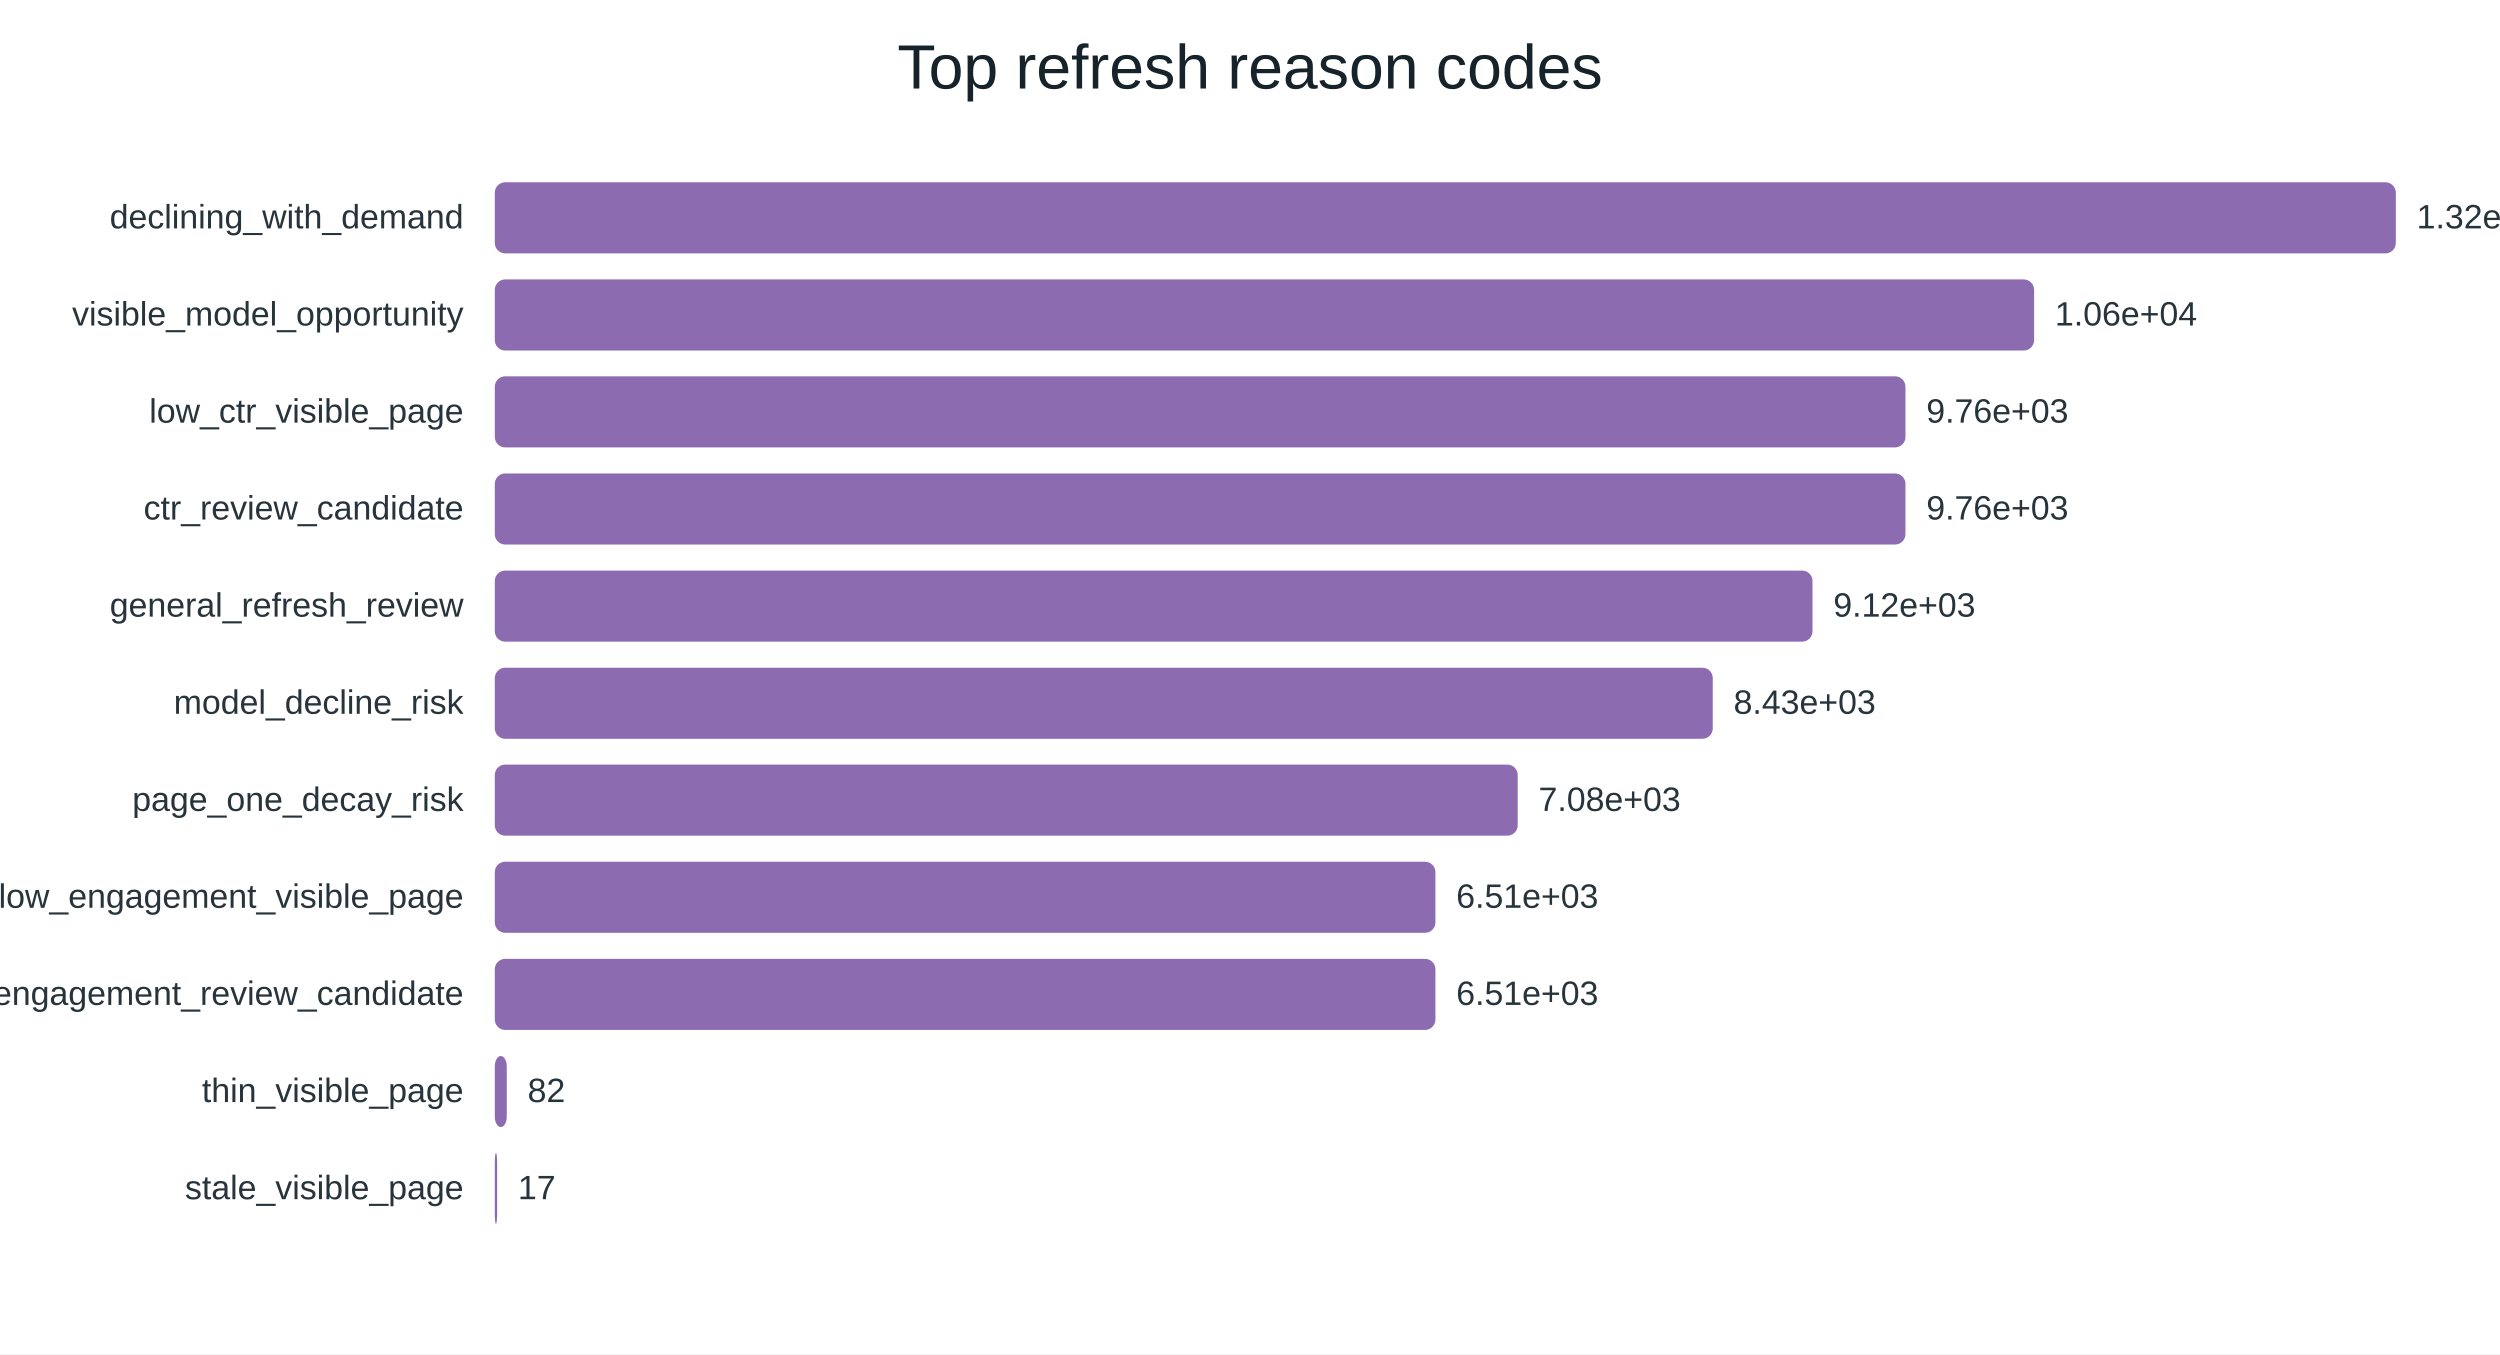
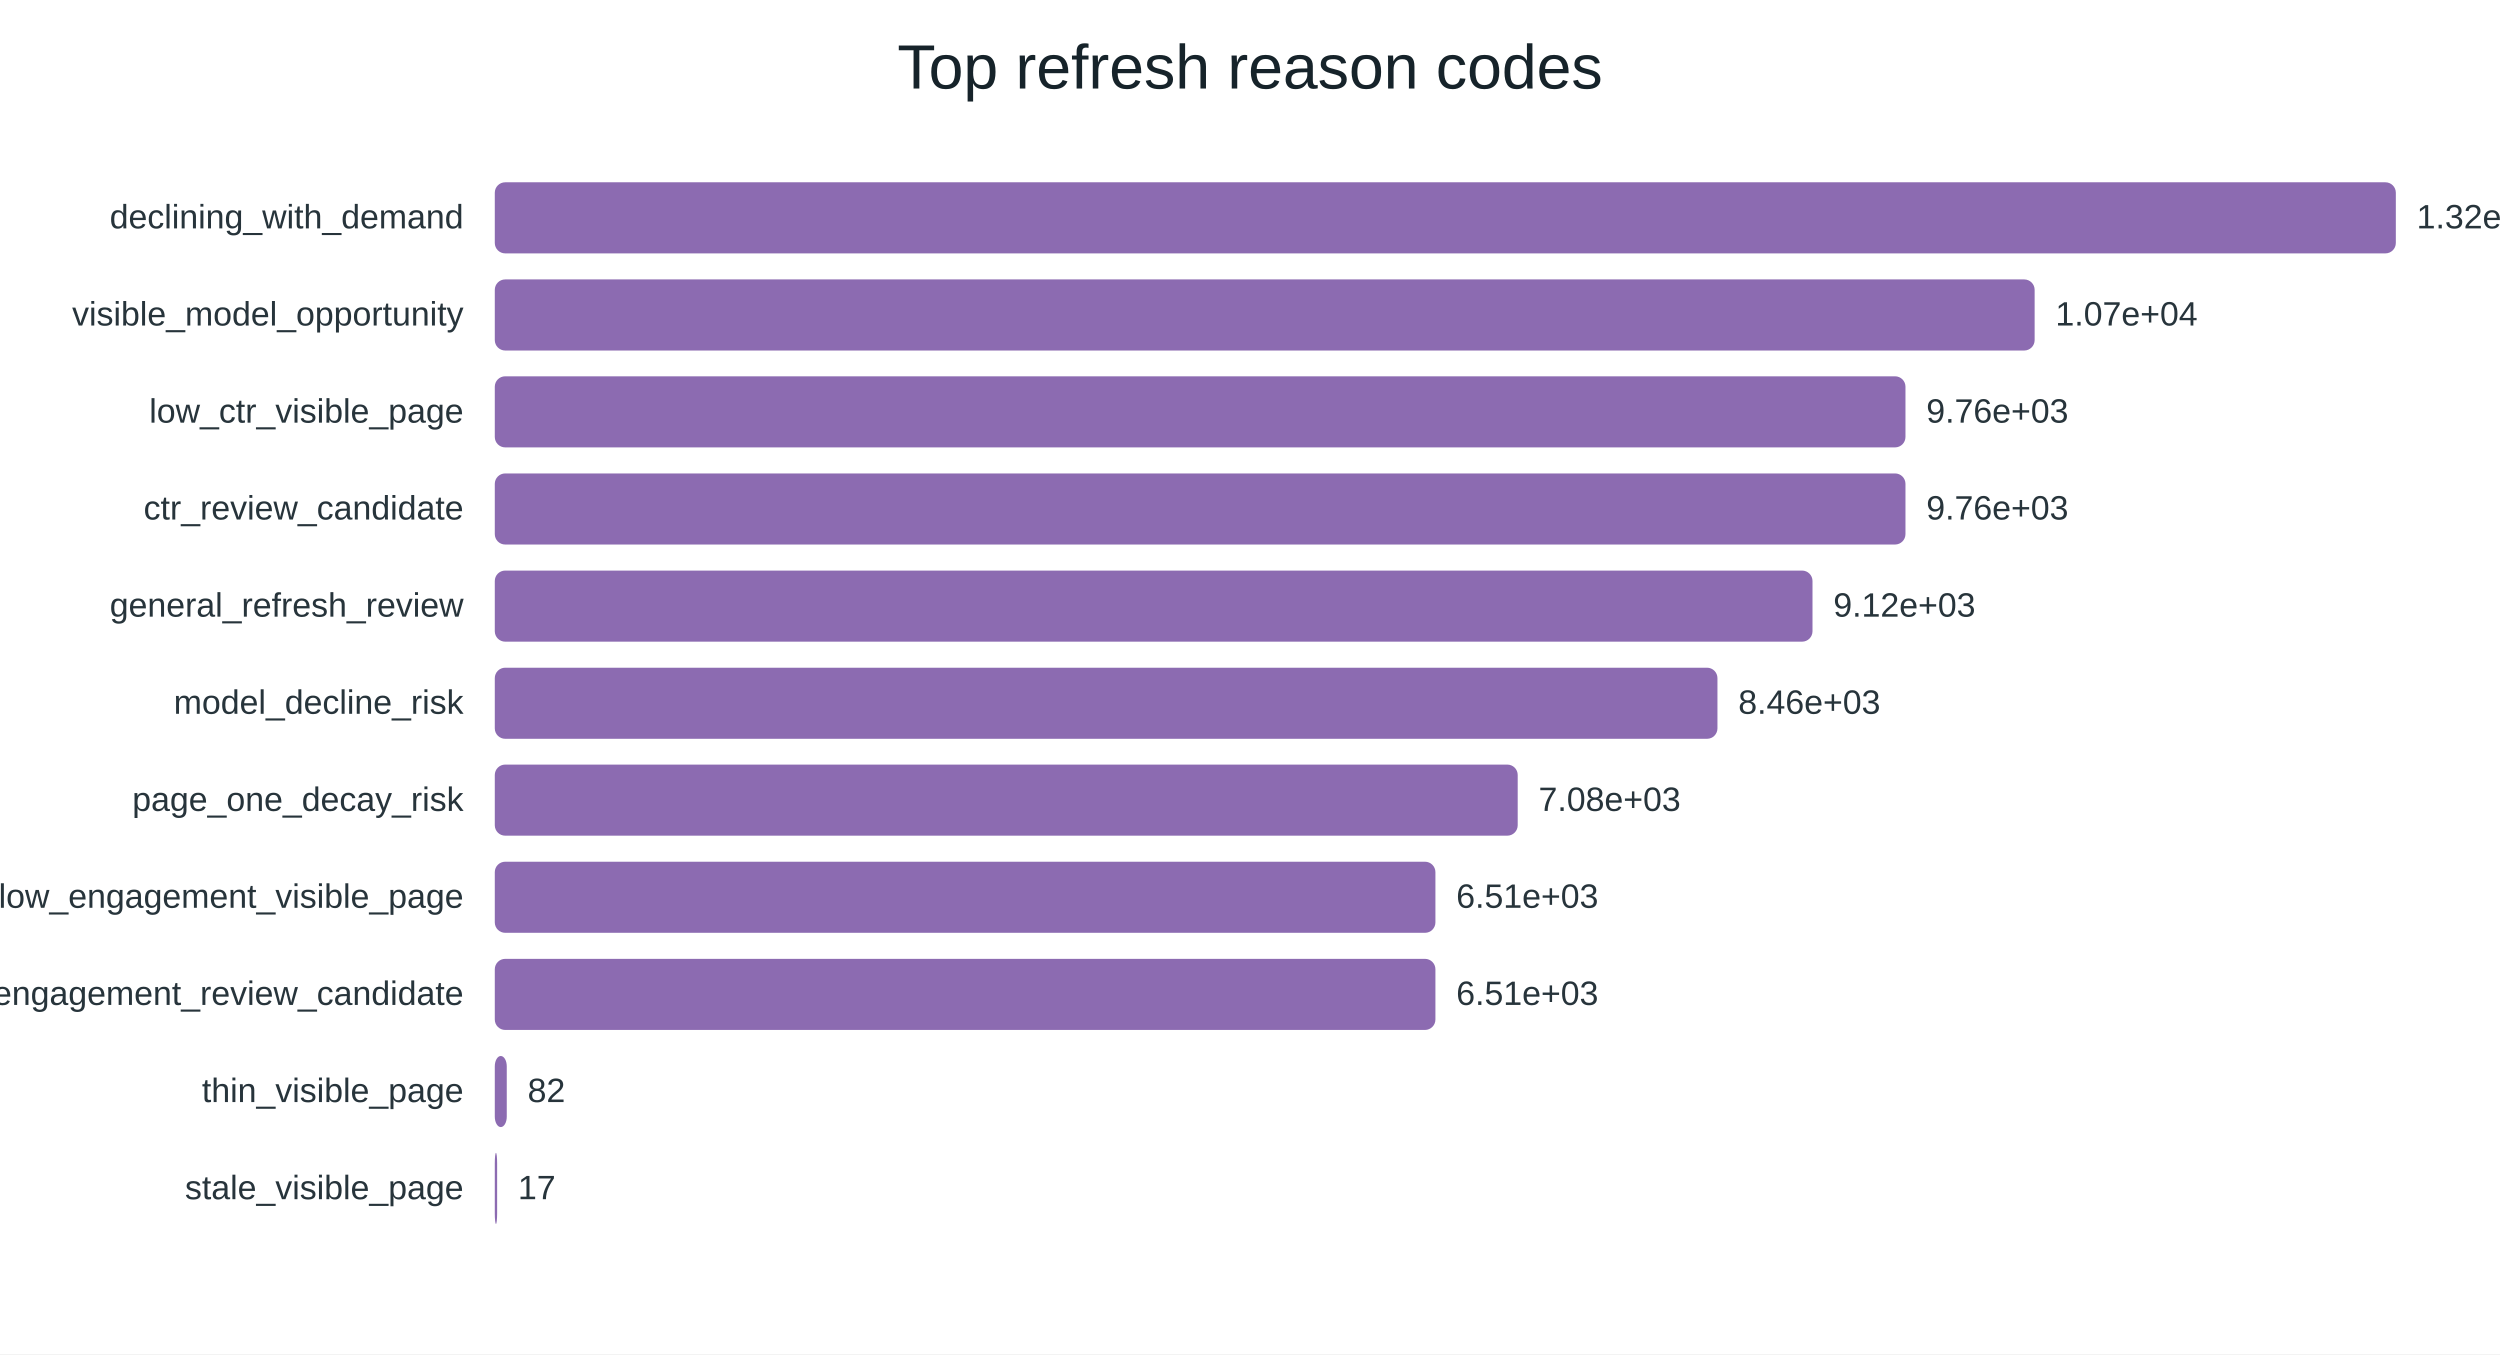
<svg xmlns="http://www.w3.org/2000/svg" width="960" height="520" viewBox="0 0 960 520">
  <rect width="100%" height="100%" fill="#ffffff" />
  <text x="480.0" y="34" text-anchor="middle" font-family="Arial" font-size="24" fill="#16232a">Top refresh reason codes</text>
  <text x="178" y="87.7" text-anchor="end" font-family="Arial" font-size="13" fill="#27343b">declining_with_demand</text>
  <rect x="190" y="70.0" width="730.0" height="27.3" fill="#8C6BB1" rx="4" />
  <text x="928.0" y="87.7" font-family="Arial" font-size="13" fill="#27343b">1.32e+04</text>
  <text x="178" y="125.0" text-anchor="end" font-family="Arial" font-size="13" fill="#27343b">visible_model_opportunity</text>
-   <rect x="190" y="107.3" width="591.1" height="27.3" fill="#8C6BB1" rx="4" />
-   <text x="789.1" y="125.0" font-family="Arial" font-size="13" fill="#27343b">1.06e+04</text>
+   <rect x="190" y="107.3" width="591.3" height="27.3" fill="#8C6BB1" rx="4" />
+   <text x="789.3" y="125.0" font-family="Arial" font-size="13" fill="#27343b">1.07e+04</text>
  <text x="178" y="162.3" text-anchor="end" font-family="Arial" font-size="13" fill="#27343b">low_ctr_visible_page</text>
  <rect x="190" y="144.5" width="541.7" height="27.3" fill="#8C6BB1" rx="4" />
  <text x="739.7" y="162.3" font-family="Arial" font-size="13" fill="#27343b">9.76e+03</text>
  <text x="178" y="199.5" text-anchor="end" font-family="Arial" font-size="13" fill="#27343b">ctr_review_candidate</text>
  <rect x="190" y="181.8" width="541.7" height="27.3" fill="#8C6BB1" rx="4" />
  <text x="739.7" y="199.5" font-family="Arial" font-size="13" fill="#27343b">9.76e+03</text>
  <text x="178" y="236.8" text-anchor="end" font-family="Arial" font-size="13" fill="#27343b">general_refresh_review</text>
  <rect x="190" y="219.1" width="506.0" height="27.3" fill="#8C6BB1" rx="4" />
  <text x="704.0" y="236.8" font-family="Arial" font-size="13" fill="#27343b">9.12e+03</text>
  <text x="178" y="274.1" text-anchor="end" font-family="Arial" font-size="13" fill="#27343b">model_decline_risk</text>
-   <rect x="190" y="256.4" width="467.7" height="27.3" fill="#8C6BB1" rx="4" />
-   <text x="665.7" y="274.1" font-family="Arial" font-size="13" fill="#27343b">8.43e+03</text>
+   <rect x="190" y="256.4" width="469.5" height="27.3" fill="#8C6BB1" rx="4" />
+   <text x="667.5" y="274.1" font-family="Arial" font-size="13" fill="#27343b">8.46e+03</text>
  <text x="178" y="311.4" text-anchor="end" font-family="Arial" font-size="13" fill="#27343b">page_one_decay_risk</text>
  <rect x="190" y="293.6" width="392.8" height="27.3" fill="#8C6BB1" rx="4" />
  <text x="590.8" y="311.4" font-family="Arial" font-size="13" fill="#27343b">7.08e+03</text>
  <text x="178" y="348.6" text-anchor="end" font-family="Arial" font-size="13" fill="#27343b">low_engagement_visible_page</text>
  <rect x="190" y="330.9" width="361.2" height="27.3" fill="#8C6BB1" rx="4" />
  <text x="559.2" y="348.6" font-family="Arial" font-size="13" fill="#27343b">6.51e+03</text>
  <text x="178" y="385.9" text-anchor="end" font-family="Arial" font-size="13" fill="#27343b">engagement_review_candidate</text>
  <rect x="190" y="368.2" width="361.2" height="27.3" fill="#8C6BB1" rx="4" />
  <text x="559.2" y="385.9" font-family="Arial" font-size="13" fill="#27343b">6.51e+03</text>
  <text x="178" y="423.2" text-anchor="end" font-family="Arial" font-size="13" fill="#27343b">thin_visible_page</text>
  <rect x="190" y="405.5" width="4.6" height="27.3" fill="#8C6BB1" rx="4" />
  <text x="202.6" y="423.2" font-family="Arial" font-size="13" fill="#27343b">82</text>
  <text x="178" y="460.5" text-anchor="end" font-family="Arial" font-size="13" fill="#27343b">stale_visible_page</text>
  <rect x="190" y="442.7" width="0.9" height="27.3" fill="#8C6BB1" rx="4" />
  <text x="198.9" y="460.5" font-family="Arial" font-size="13" fill="#27343b">17</text>
</svg>
